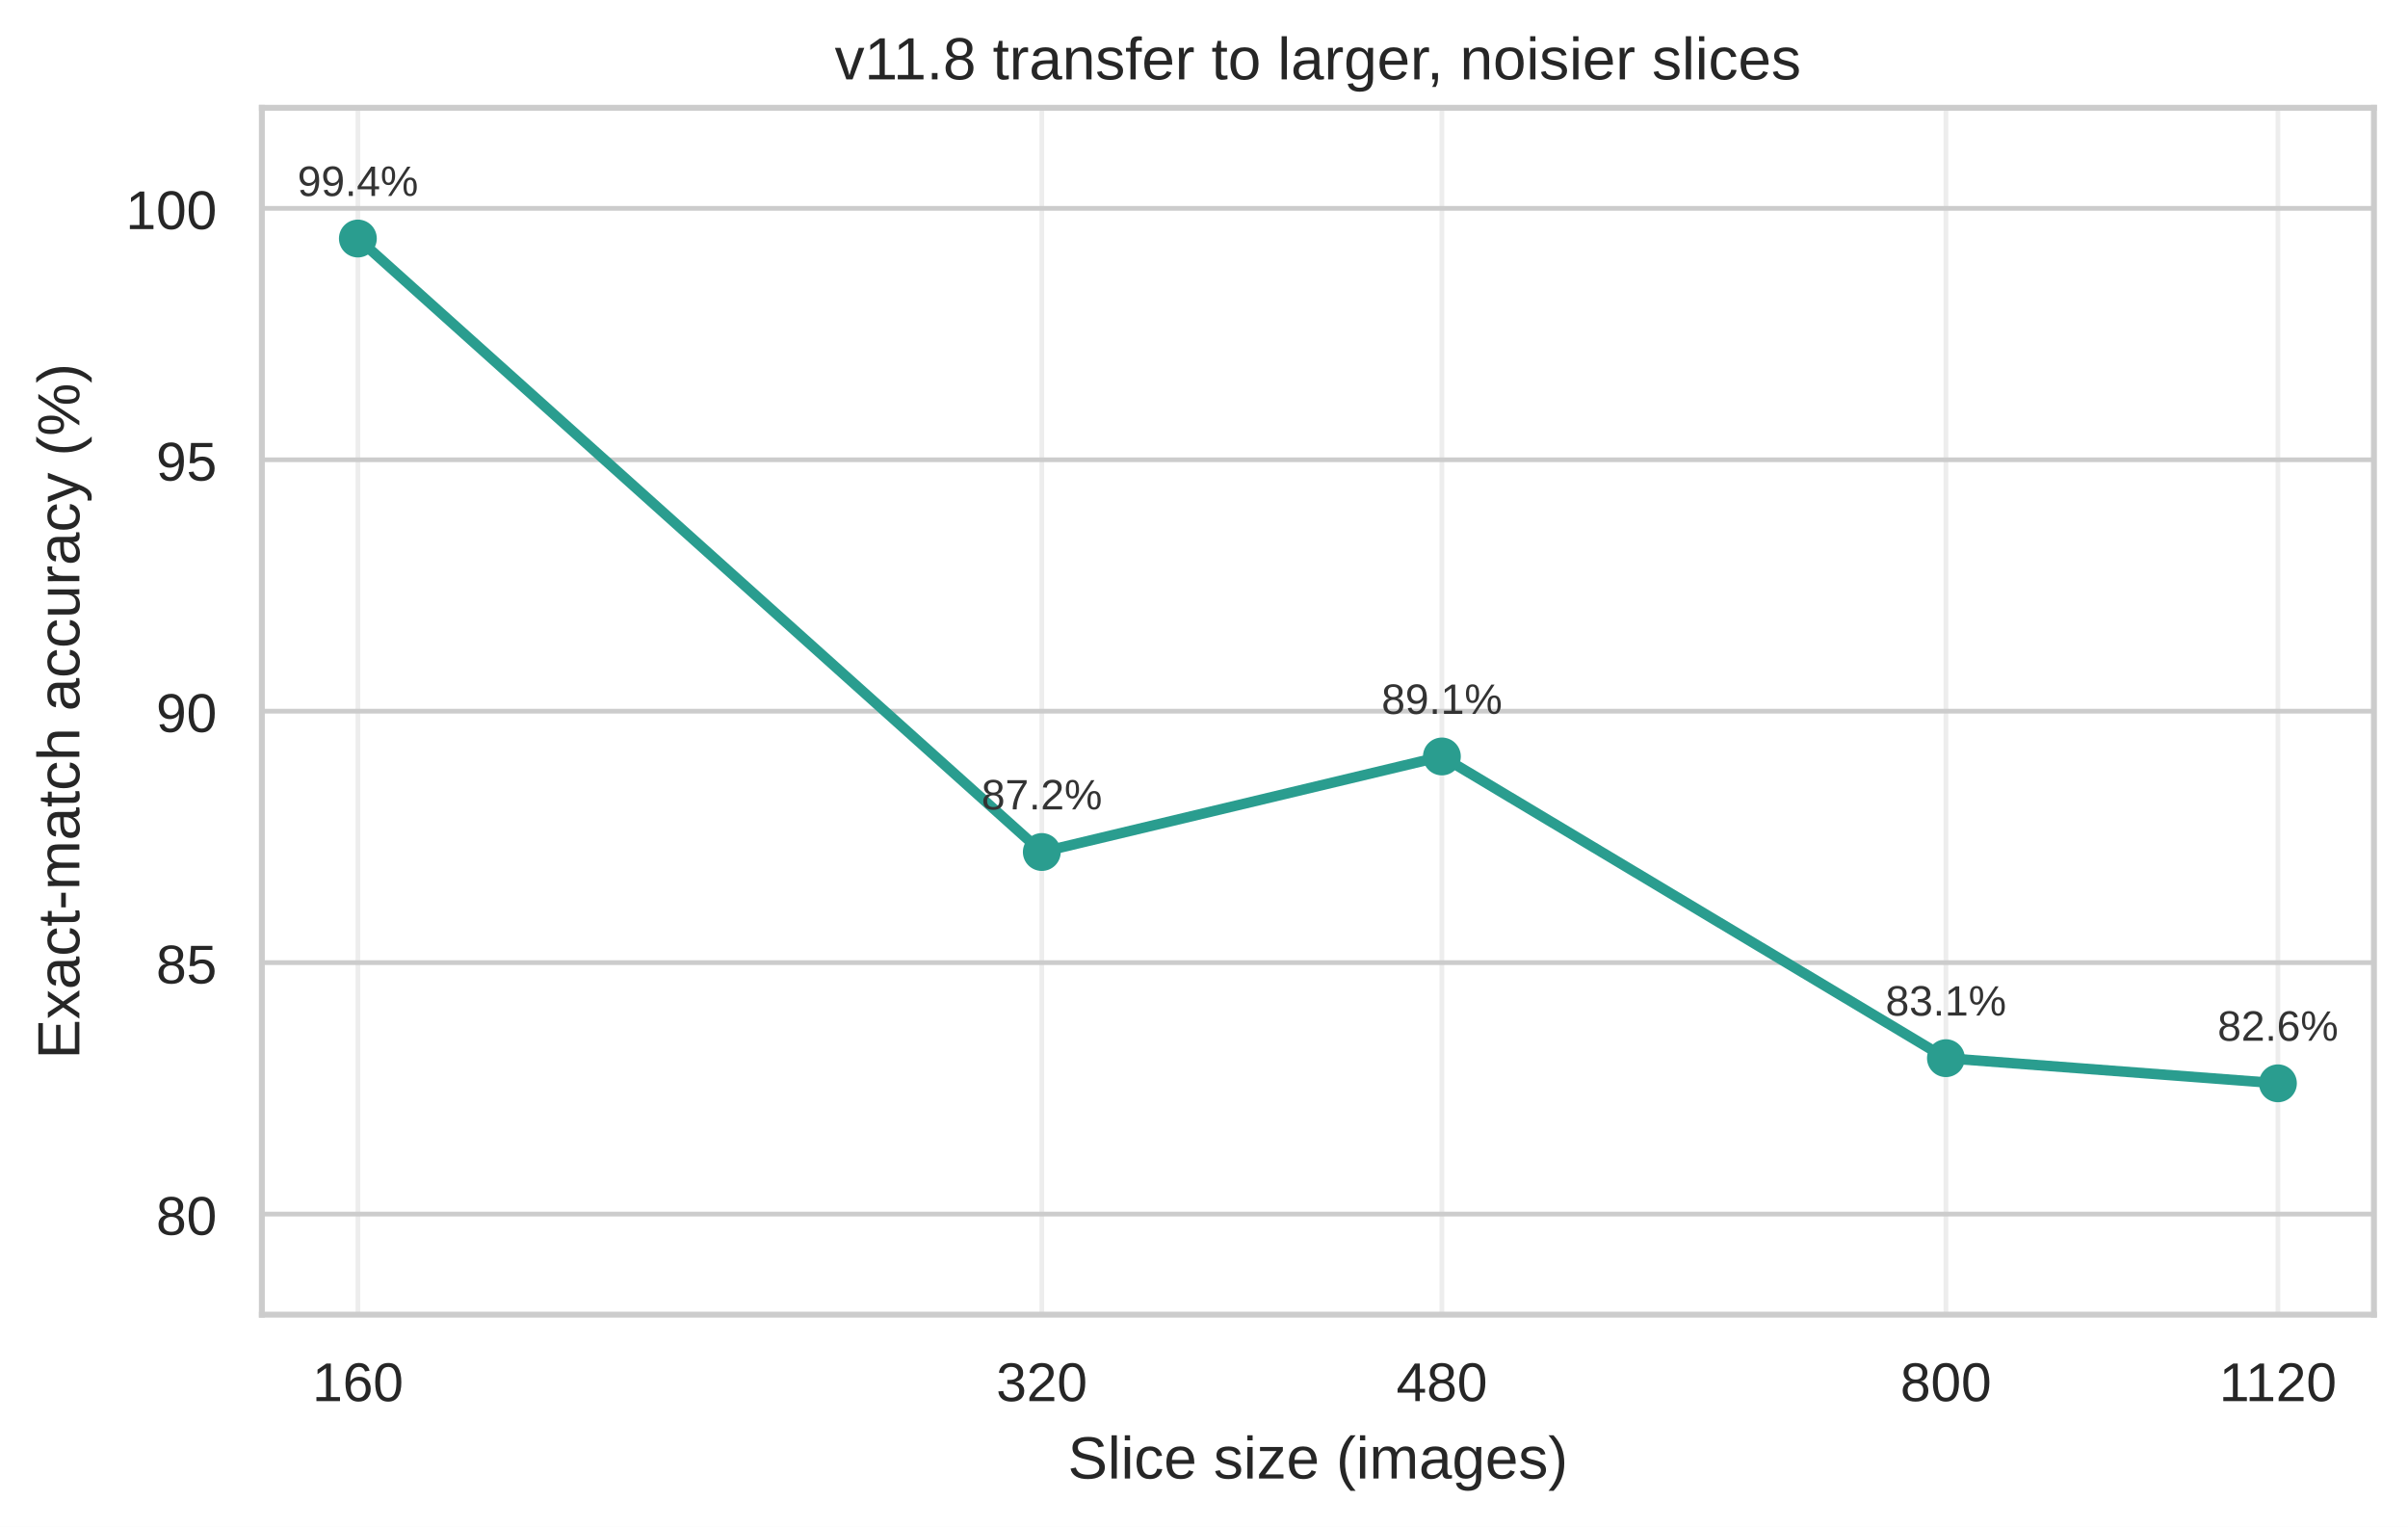
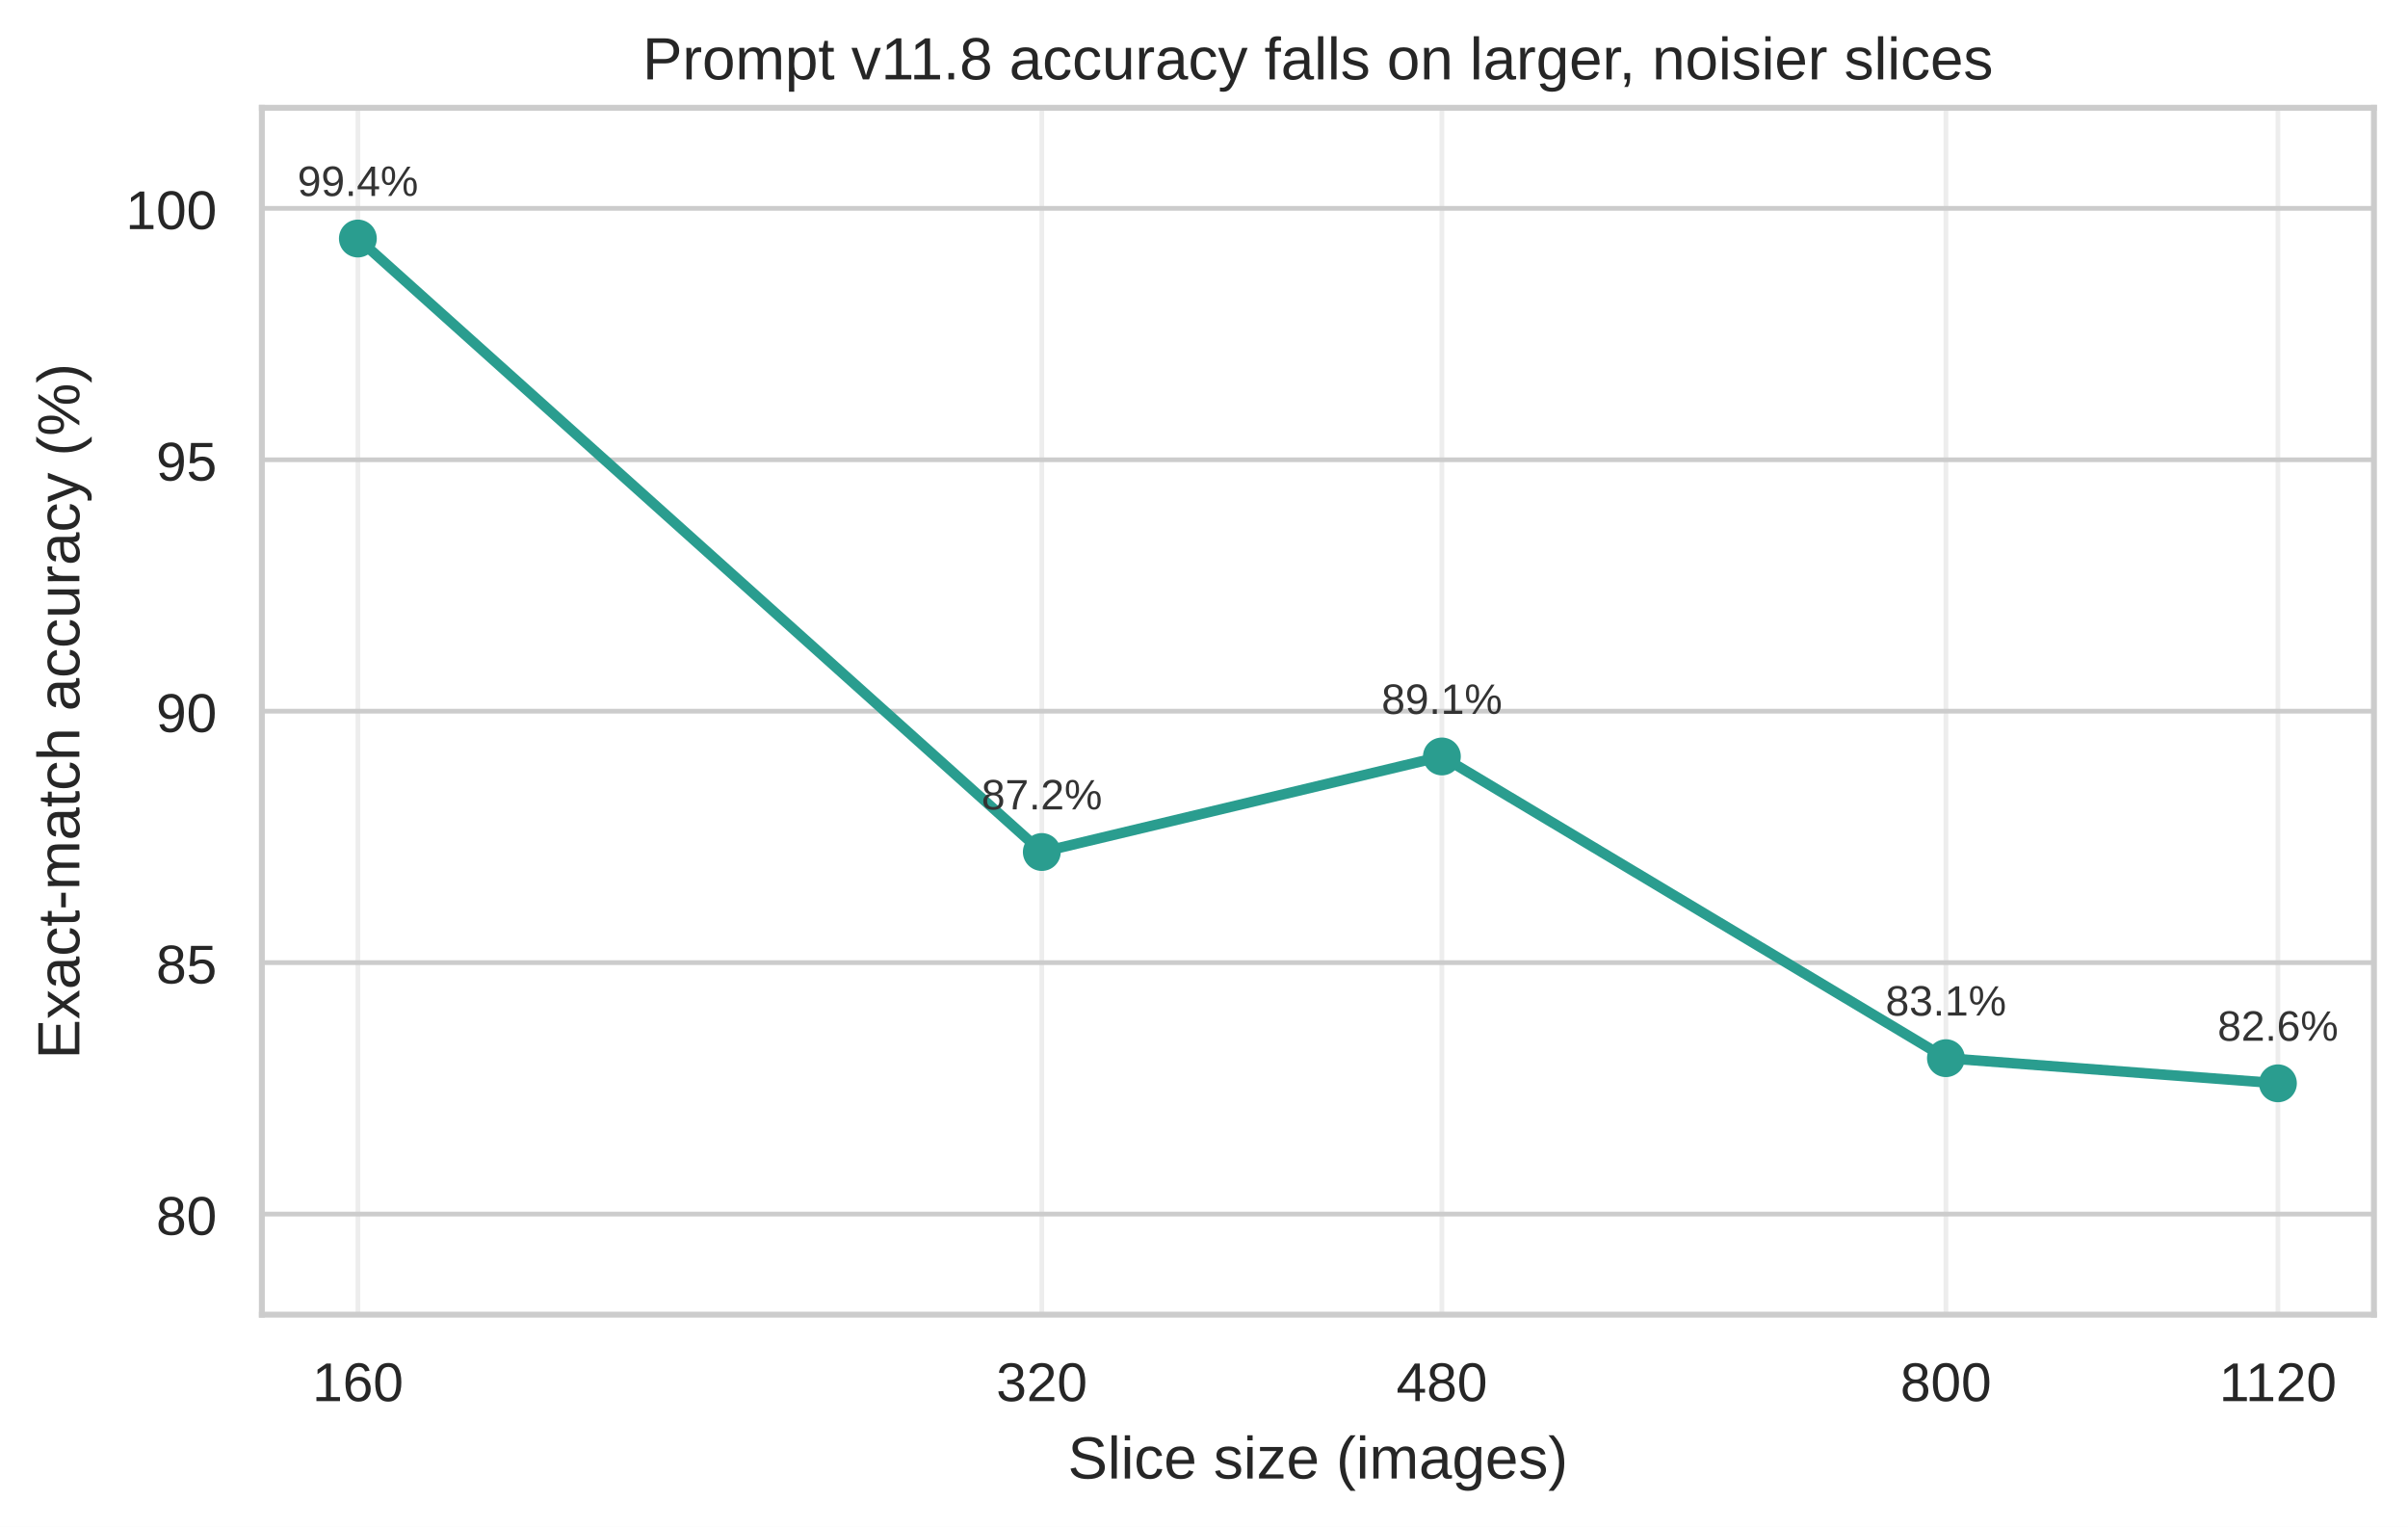
<svg xmlns="http://www.w3.org/2000/svg" xmlns:xlink="http://www.w3.org/1999/xlink" width="508.947pt" height="322.649pt" viewBox="0 0 508.947 322.649" version="1.1">
  <defs>
    <style type="text/css">*{stroke-linejoin: round; stroke-linecap: butt}</style>
  </defs>
  <g id="figure_1">
    <g id="patch_1">
      <path d="M 0 322.649  L 508.947 322.649  L 508.947 0  L 0 0  z " style="fill: #ffffff" />
    </g>
    <g id="axes_1">
      <g id="patch_2">
        <path d="M 55.347 277.798  L 501.747 277.798  L 501.747 22.774  L 55.347 22.774  z " style="fill: #ffffff" />
      </g>
      <g id="matplotlib.axis_1">
        <g id="xtick_1">
          <g id="line2d_1">
            <path d="M 75.638 277.798  L 75.638 22.774  " clip-path="url(#p80aece0e0e)" style="fill: none; stroke: #cccccc; stroke-opacity: 0.35; stroke-linecap: round" />
          </g>
          <g id="text_1">
            <text style="font-size: 11.55px; font-family: 'Arial', 'DejaVu Sans', 'Liberation Sans', 'Bitstream Vera Sans', sans-serif; text-anchor: middle; fill: #262626" x="75.638" y="296.073" transform="rotate(-0 75.63796 296.0733)">160</text>
          </g>
        </g>
        <g id="xtick_2">
          <g id="line2d_2">
            <path d="M 220.193 277.798  L 220.193 22.774  " clip-path="url(#p80aece0e0e)" style="fill: none; stroke: #cccccc; stroke-opacity: 0.35; stroke-linecap: round" />
          </g>
          <g id="text_2">
            <text style="font-size: 11.55px; font-family: 'Arial', 'DejaVu Sans', 'Liberation Sans', 'Bitstream Vera Sans', sans-serif; text-anchor: middle; fill: #262626" x="220.193" y="296.073" transform="rotate(-0 220.1933 296.0733)">320</text>
          </g>
        </g>
        <g id="xtick_3">
          <g id="line2d_3">
            <path d="M 304.753 277.798  L 304.753 22.774  " clip-path="url(#p80aece0e0e)" style="fill: none; stroke: #cccccc; stroke-opacity: 0.35; stroke-linecap: round" />
          </g>
          <g id="text_3">
            <text style="font-size: 11.55px; font-family: 'Arial', 'DejaVu Sans', 'Liberation Sans', 'Bitstream Vera Sans', sans-serif; text-anchor: middle; fill: #262626" x="304.753" y="296.073" transform="rotate(-0 304.7528 296.0733)">480</text>
          </g>
        </g>
        <g id="xtick_4">
          <g id="line2d_4">
            <path d="M 411.285 277.798  L 411.285 22.774  " clip-path="url(#p80aece0e0e)" style="fill: none; stroke: #cccccc; stroke-opacity: 0.35; stroke-linecap: round" />
          </g>
          <g id="text_4">
            <text style="font-size: 11.55px; font-family: 'Arial', 'DejaVu Sans', 'Liberation Sans', 'Bitstream Vera Sans', sans-serif; text-anchor: middle; fill: #262626" x="411.285" y="296.073" transform="rotate(-0 411.2851 296.0733)">800</text>
          </g>
        </g>
        <g id="xtick_5">
          <g id="line2d_5">
            <path d="M 481.456 277.798  L 481.456 22.774  " clip-path="url(#p80aece0e0e)" style="fill: none; stroke: #cccccc; stroke-opacity: 0.35; stroke-linecap: round" />
          </g>
          <g id="text_5">
            <text style="font-size: 11.55px; font-family: 'Arial', 'DejaVu Sans', 'Liberation Sans', 'Bitstream Vera Sans', sans-serif; text-anchor: middle; fill: #262626" x="481.456" y="296.073" transform="rotate(-0 481.4561 296.0733)">1120</text>
          </g>
        </g>
        <g id="text_6">
          <text style="font-size: 12.6px; font-family: 'Arial', 'DejaVu Sans', 'Liberation Sans', 'Bitstream Vera Sans', sans-serif; text-anchor: middle; fill: #262626" x="278.547" y="312.422" transform="rotate(-0 278.547 312.4221)">Slice size (images)</text>
        </g>
      </g>
      <g id="matplotlib.axis_2">
        <g id="ytick_1">
          <g id="line2d_6">
            <path d="M 55.347 256.546  L 501.747 256.546  " clip-path="url(#p80aece0e0e)" style="fill: none; stroke: #cccccc; stroke-linecap: round" />
          </g>
          <g id="text_7">
            <text style="font-size: 11.55px; font-family: 'Arial', 'DejaVu Sans', 'Liberation Sans', 'Bitstream Vera Sans', sans-serif; text-anchor: end; fill: #262626" x="45.847" y="260.934" transform="rotate(-0 45.84705 260.9337)">80</text>
          </g>
        </g>
        <g id="ytick_2">
          <g id="line2d_7">
            <path d="M 55.347 203.416  L 501.747 203.416  " clip-path="url(#p80aece0e0e)" style="fill: none; stroke: #cccccc; stroke-linecap: round" />
          </g>
          <g id="text_8">
            <text style="font-size: 11.55px; font-family: 'Arial', 'DejaVu Sans', 'Liberation Sans', 'Bitstream Vera Sans', sans-serif; text-anchor: end; fill: #262626" x="45.847" y="207.804" transform="rotate(-0 45.84705 207.8037)">85</text>
          </g>
        </g>
        <g id="ytick_3">
          <g id="line2d_8">
            <path d="M 55.347 150.286  L 501.747 150.286  " clip-path="url(#p80aece0e0e)" style="fill: none; stroke: #cccccc; stroke-linecap: round" />
          </g>
          <g id="text_9">
            <text style="font-size: 11.55px; font-family: 'Arial', 'DejaVu Sans', 'Liberation Sans', 'Bitstream Vera Sans', sans-serif; text-anchor: end; fill: #262626" x="45.847" y="154.674" transform="rotate(-0 45.84705 154.6737)">90</text>
          </g>
        </g>
        <g id="ytick_4">
          <g id="line2d_9">
            <path d="M 55.347 97.156  L 501.747 97.156  " clip-path="url(#p80aece0e0e)" style="fill: none; stroke: #cccccc; stroke-linecap: round" />
          </g>
          <g id="text_10">
            <text style="font-size: 11.55px; font-family: 'Arial', 'DejaVu Sans', 'Liberation Sans', 'Bitstream Vera Sans', sans-serif; text-anchor: end; fill: #262626" x="45.847" y="101.544" transform="rotate(-0 45.84705 101.5437)">95</text>
          </g>
        </g>
        <g id="ytick_5">
          <g id="line2d_10">
            <path d="M 55.347 44.026  L 501.747 44.026  " clip-path="url(#p80aece0e0e)" style="fill: none; stroke: #cccccc; stroke-linecap: round" />
          </g>
          <g id="text_11">
            <text style="font-size: 11.55px; font-family: 'Arial', 'DejaVu Sans', 'Liberation Sans', 'Bitstream Vera Sans', sans-serif; text-anchor: end; fill: #262626" x="45.847" y="48.414" transform="rotate(-0 45.84705 48.41368)">100</text>
          </g>
        </g>
        <g id="text_12">
          <text style="font-size: 12.6px; font-family: 'Arial', 'DejaVu Sans', 'Liberation Sans', 'Bitstream Vera Sans', sans-serif; text-anchor: middle; fill: #262626" x="16.774" y="150.286" transform="rotate(-90 16.77403 150.286)">Exact-match accuracy (%)</text>
        </g>
      </g>
      <g id="patch_3">
        <path d="M 55.347 277.798  L 55.347 22.774  " style="fill: none; stroke: #cccccc; stroke-width: 1.25; stroke-linejoin: miter; stroke-linecap: square" />
      </g>
      <g id="patch_4">
        <path d="M 501.747 277.798  L 501.747 22.774  " style="fill: none; stroke: #cccccc; stroke-width: 1.25; stroke-linejoin: miter; stroke-linecap: square" />
      </g>
      <g id="patch_5">
        <path d="M 55.347 277.798  L 501.747 277.798  " style="fill: none; stroke: #cccccc; stroke-width: 1.25; stroke-linejoin: miter; stroke-linecap: square" />
      </g>
      <g id="patch_6">
        <path d="M 55.347 22.774  L 501.747 22.774  " style="fill: none; stroke: #cccccc; stroke-width: 1.25; stroke-linejoin: miter; stroke-linecap: square" />
      </g>
      <g id="line2d_11">
        <path d="M 75.638 50.402  L 220.193 180.039  L 304.753 159.849  L 411.285 223.605  L 481.456 228.918  " clip-path="url(#p80aece0e0e)" style="fill: none; stroke: #2a9d8f; stroke-width: 2.2; stroke-linecap: round" />
        <defs>
          <path id="m9c1e7e4143" d="M 0 3.5  C 0.928 3.5 1.819 3.131 2.475 2.475  C 3.131 1.819 3.5 0.928 3.5 0  C 3.5 -0.928 3.131 -1.819 2.475 -2.475  C 1.819 -3.131 0.928 -3.5 0 -3.5  C -0.928 -3.5 -1.819 -3.131 -2.475 -2.475  C -3.131 -1.819 -3.5 -0.928 -3.5 0  C -3.5 0.928 -3.131 1.819 -2.475 2.475  C -1.819 3.131 -0.928 3.5 0 3.5  z " style="stroke: #2a9d8f" />
        </defs>
        <g clip-path="url(#p80aece0e0e)">
          <use xlink:href="#m9c1e7e4143" x="75.638" y="50.402" style="fill: #2a9d8f; stroke: #2a9d8f" />
          <use xlink:href="#m9c1e7e4143" x="220.193" y="180.039" style="fill: #2a9d8f; stroke: #2a9d8f" />
          <use xlink:href="#m9c1e7e4143" x="304.753" y="159.849" style="fill: #2a9d8f; stroke: #2a9d8f" />
          <use xlink:href="#m9c1e7e4143" x="411.285" y="223.605" style="fill: #2a9d8f; stroke: #2a9d8f" />
          <use xlink:href="#m9c1e7e4143" x="481.456" y="228.918" style="fill: #2a9d8f; stroke: #2a9d8f" />
        </g>
      </g>
      <g id="text_13">
        <text style="font-size: 9px; font-family: 'Arial', 'DejaVu Sans', 'Liberation Sans', 'Bitstream Vera Sans', sans-serif; text-anchor: middle; fill: #333333" x="75.638" y="41.402" transform="rotate(-0 75.63796 41.40163)">99.4%</text>
      </g>
      <g id="text_14">
        <text style="font-size: 9px; font-family: 'Arial', 'DejaVu Sans', 'Liberation Sans', 'Bitstream Vera Sans', sans-serif; text-anchor: middle; fill: #333333" x="220.193" y="171.039" transform="rotate(-0 220.1933 171.0388)">87.2%</text>
      </g>
      <g id="text_15">
        <text style="font-size: 9px; font-family: 'Arial', 'DejaVu Sans', 'Liberation Sans', 'Bitstream Vera Sans', sans-serif; text-anchor: middle; fill: #333333" x="304.753" y="150.849" transform="rotate(-0 304.7528 150.8494)">89.1%</text>
      </g>
      <g id="text_16">
        <text style="font-size: 9px; font-family: 'Arial', 'DejaVu Sans', 'Liberation Sans', 'Bitstream Vera Sans', sans-serif; text-anchor: middle; fill: #333333" x="411.285" y="214.605" transform="rotate(-0 411.2851 214.6054)">83.1%</text>
      </g>
      <g id="text_17">
        <text style="font-size: 9px; font-family: 'Arial', 'DejaVu Sans', 'Liberation Sans', 'Bitstream Vera Sans', sans-serif; text-anchor: middle; fill: #333333" x="481.456" y="219.918" transform="rotate(-0 481.4561 219.9184)">82.6%</text>
      </g>
      <g id="text_18">
-         <text style="font-size: 12.6px; font-family: 'Arial', 'DejaVu Sans', 'Liberation Sans', 'Bitstream Vera Sans', sans-serif; text-anchor: middle; fill: #262626" x="278.547" y="16.774" transform="rotate(-0 278.547 16.77403)">v11.8 transfer to larger, noisier slices</text>
+         <text style="font-size: 12.6px; font-family: 'Arial', 'DejaVu Sans', 'Liberation Sans', 'Bitstream Vera Sans', sans-serif; text-anchor: middle; fill: #262626" x="278.547" y="16.774" transform="rotate(-0 278.547 16.77403)">Prompt v11.8 accuracy falls on larger, noisier slices</text>
      </g>
    </g>
  </g>
  <defs>
    <clipPath id="p80aece0e0e">
      <rect x="55.347" y="22.774" width="446.4" height="255.024" />
    </clipPath>
  </defs>
</svg>
